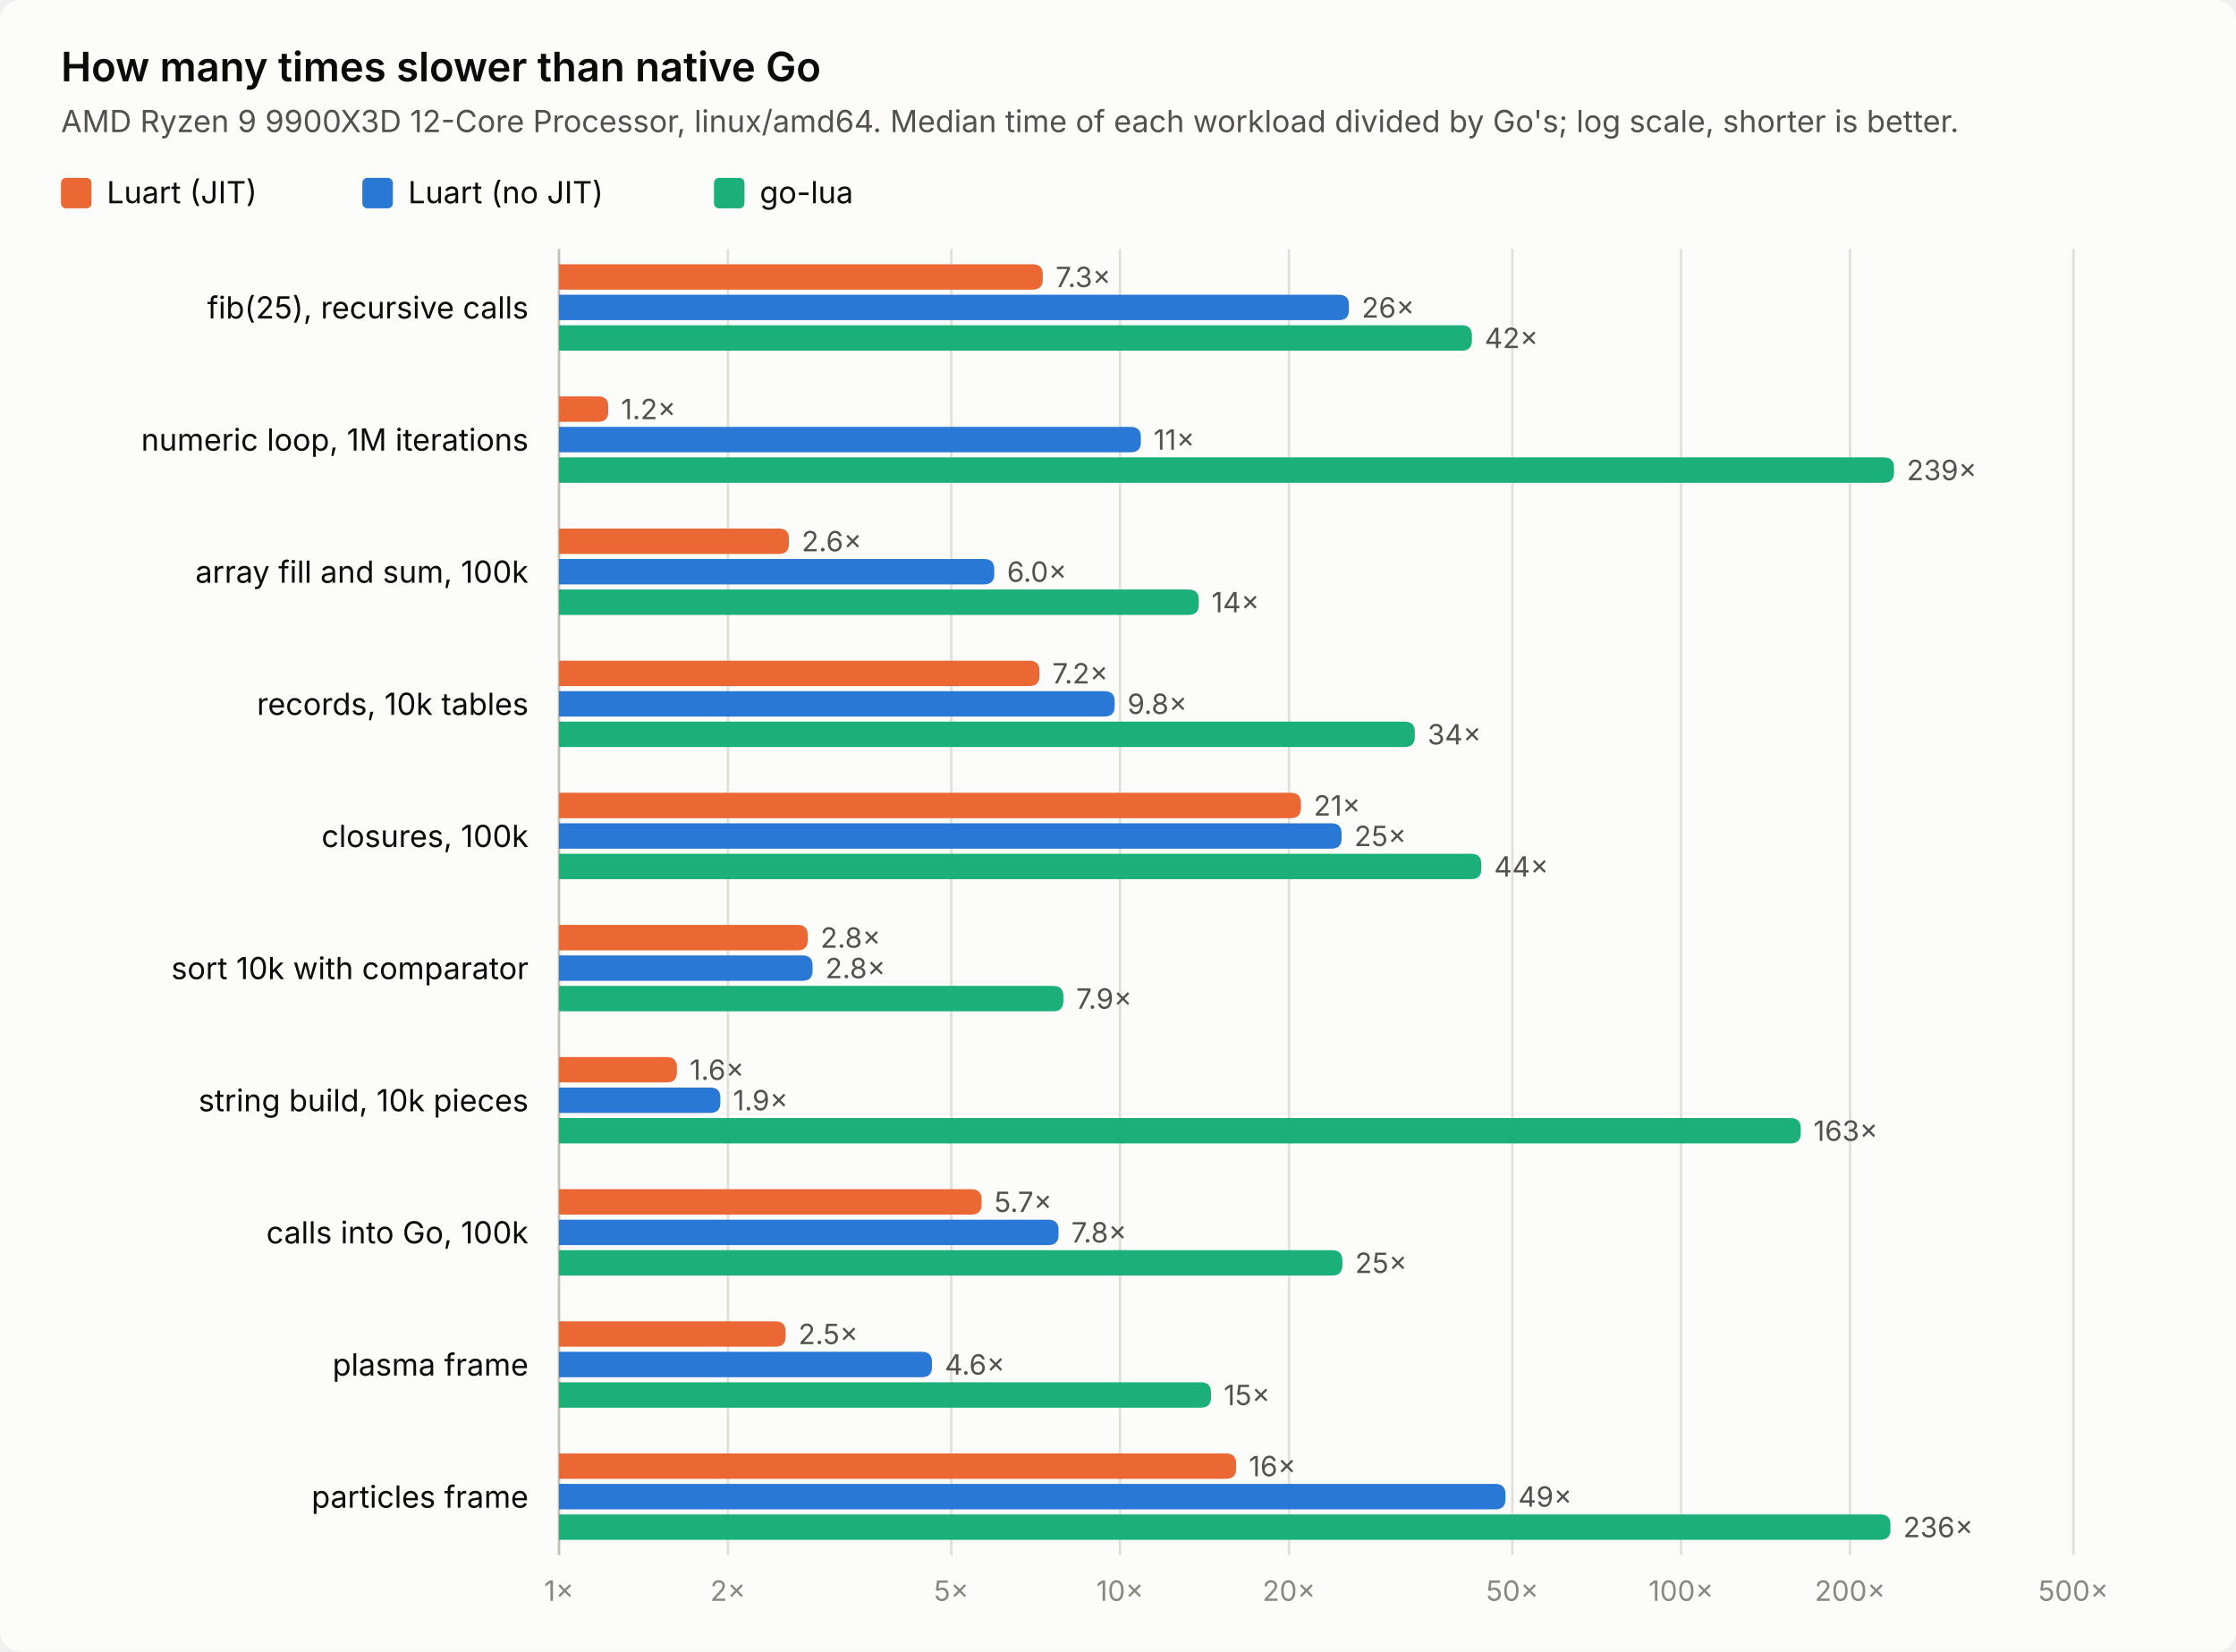
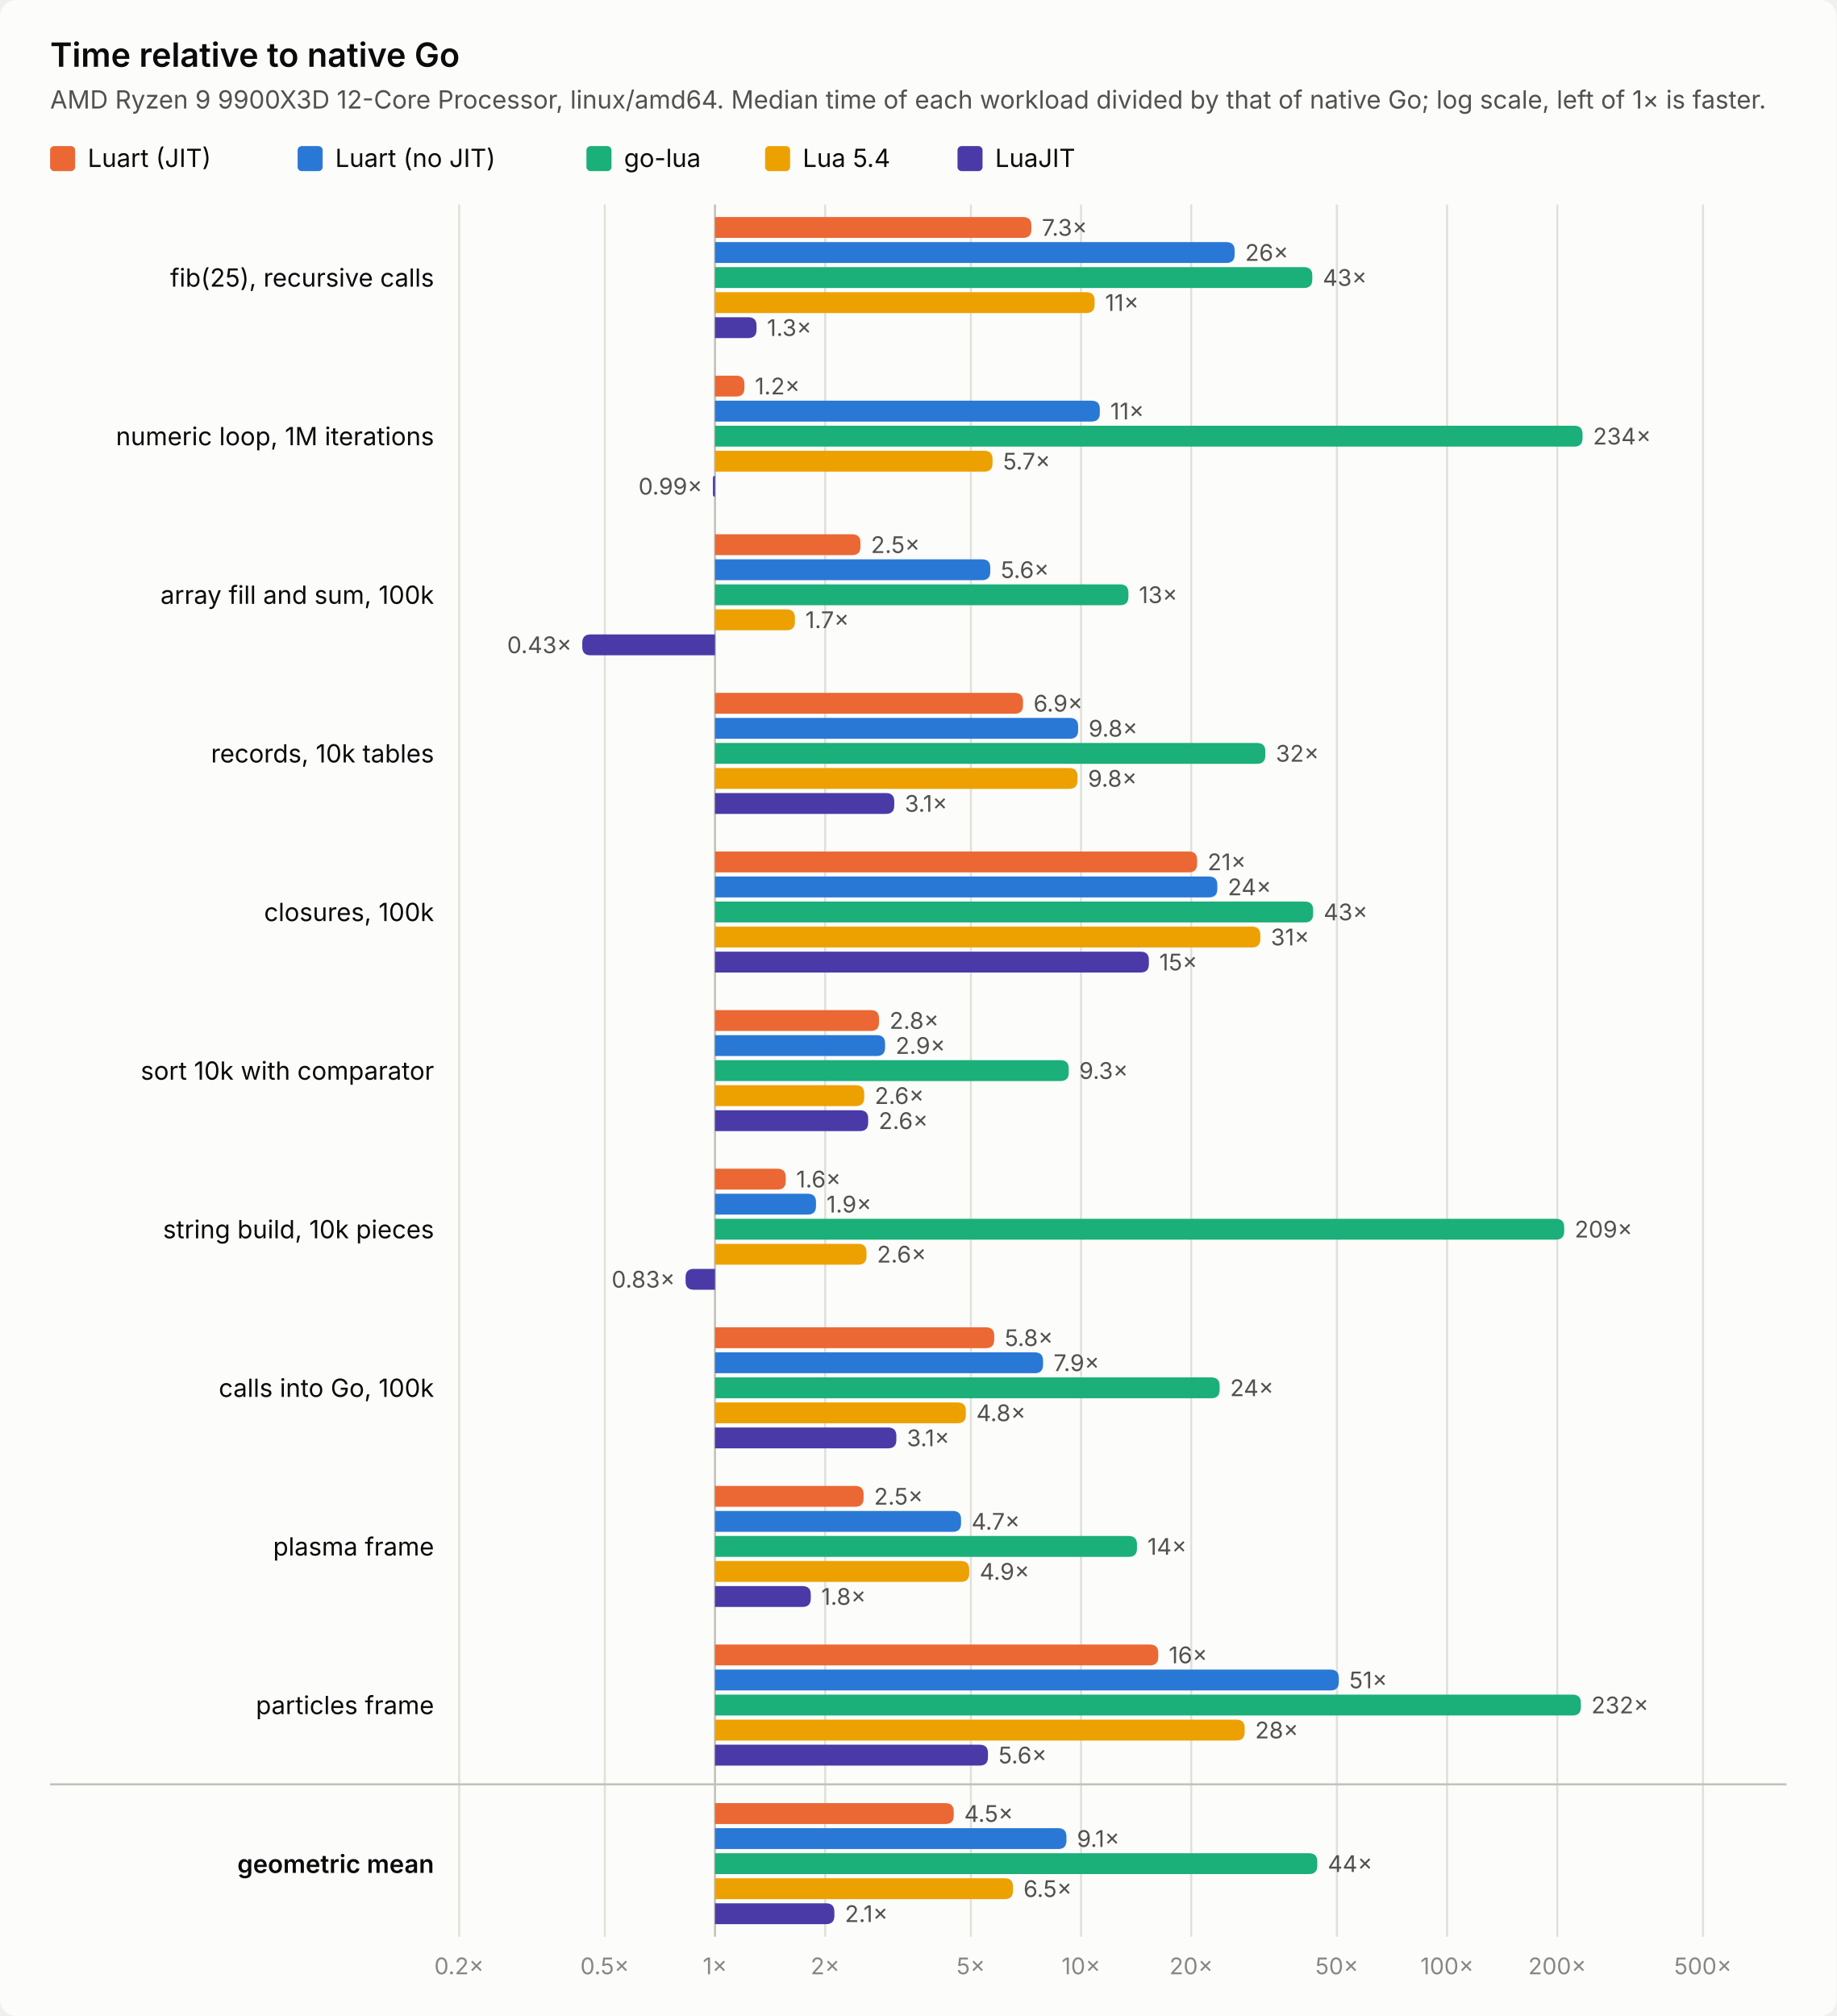
- <svg xmlns="http://www.w3.org/2000/svg" viewBox="0 0 880 650" width="880" height="650" role="img" aria-labelledby="t d">
+ <svg xmlns="http://www.w3.org/2000/svg" viewBox="0 0 880 966" width="880" height="966" role="img" aria-labelledby="t d">
  <style>
text { font-family: system-ui, -apple-system, "Segoe UI", sans-serif; }
.bg { fill: #fcfcfb; }
.title { fill: #0b0b0b; font-size: 16px; font-weight: 600; }
.sub { fill: #52514e; font-size: 12px; }
.label { fill: #0b0b0b; font-size: 12px; }
+ .mean { font-weight: 600; }
.value { fill: #52514e; font-size: 11px; font-variant-numeric: tabular-nums; }
.tick { fill: #898781; font-size: 11px; font-variant-numeric: tabular-nums; }
.grid { stroke: #e1e0d9; stroke-width: 1; }
.base { stroke: #c3c2b7; stroke-width: 1; }
- .s0 { fill: #2a78d6; } .s1 { fill: #eb6834; } .s2 { fill: #1baf7a; }
+ .s0 { fill: #2a78d6; } .s1 { fill: #eb6834; } .s2 { fill: #1baf7a; } .s3 { fill: #eda100; } .s4 { fill: #4a3aa7; }
@media (prefers-color-scheme: dark) {
  .bg { fill: #1a1a19; }
  .title, .label { fill: #ffffff; }
  .sub, .value { fill: #c3c2b7; }
  .grid { stroke: #2c2c2a; }
  .base { stroke: #383835; }
-   .s0 { fill: #3987e5; } .s1 { fill: #d95926; } .s2 { fill: #199e70; }
+   .s0 { fill: #3987e5; } .s1 { fill: #d95926; } .s2 { fill: #199e70; } .s3 { fill: #c98500; } .s4 { fill: #9085e9; }
}
</style>
-   <rect class="bg" width="880" height="650" rx="8" />
-   <text class="title" x="24" y="32">How many times slower than native Go</text>
-   <text class="sub" x="24" y="52">AMD Ryzen 9 9900X3D 12-Core Processor, linux/amd64. Median time of each workload divided by Go's; log scale, shorter is better.</text>
+   <rect class="bg" width="880" height="966" rx="8" />
+   <text class="title" x="24" y="32">Time relative to native Go</text>
+   <text class="sub" x="24" y="52">AMD Ryzen 9 9900X3D 12-Core Processor, linux/amd64. Median time of each workload divided by that of native Go; log scale, left of 1× is faster.</text>
  <rect class="s1" x="24" y="70" width="12" height="12" rx="2" />
  <text class="label" x="42" y="80">Luart (JIT)</text>
  <rect class="s0" x="142.6" y="70" width="12" height="12" rx="2" />
  <text class="label" x="160.6" y="80">Luart (no JIT)</text>
  <rect class="s2" x="281" y="70" width="12" height="12" rx="2" />
  <text class="label" x="299" y="80">go-lua</text>
-   <line class="base" x1="220.0" x2="220.0" y1="98" y2="612" />
-   <text class="tick" x="220.0" y="630" text-anchor="middle">1×</text>
-   <line class="grid" x1="286.5" x2="286.5" y1="98" y2="612" />
-   <text class="tick" x="286.5" y="630" text-anchor="middle">2×</text>
-   <line class="grid" x1="374.4" x2="374.4" y1="98" y2="612" />
-   <text class="tick" x="374.4" y="630" text-anchor="middle">5×</text>
-   <line class="grid" x1="440.8" x2="440.8" y1="98" y2="612" />
-   <text class="tick" x="440.8" y="630" text-anchor="middle">10×</text>
-   <line class="grid" x1="507.3" x2="507.3" y1="98" y2="612" />
-   <text class="tick" x="507.3" y="630" text-anchor="middle">20×</text>
-   <line class="grid" x1="595.2" x2="595.2" y1="98" y2="612" />
-   <text class="tick" x="595.2" y="630" text-anchor="middle">50×</text>
-   <line class="grid" x1="661.6" x2="661.6" y1="98" y2="612" />
-   <text class="tick" x="661.6" y="630" text-anchor="middle">100×</text>
-   <line class="grid" x1="728.1" x2="728.1" y1="98" y2="612" />
-   <text class="tick" x="728.1" y="630" text-anchor="middle">200×</text>
-   <line class="grid" x1="816.0" x2="816.0" y1="98" y2="612" />
-   <text class="tick" x="816.0" y="630" text-anchor="middle">500×</text>
-   <text class="label" x="208" y="121.0" text-anchor="end" dominant-baseline="middle">fib(25), recursive calls</text>
-   <path class="s1" d="M220.0 104.0H406.4Q410.4 104.0 410.4 108.0V110.0Q410.4 114.0 406.4 114.0H220.0Z" />
-   <text class="value" x="415.4" y="109.0" text-anchor="start" dominant-baseline="middle">7.3×</text>
-   <path class="s0" d="M220.0 116.0H526.9Q530.9 116.0 530.9 120.0V122.0Q530.9 126.0 526.9 126.0H220.0Z" />
-   <text class="value" x="535.9" y="121.0" text-anchor="start" dominant-baseline="middle">26×</text>
-   <path class="s2" d="M220.0 128.0H575.3Q579.3 128.0 579.3 132.0V134.0Q579.3 138.0 575.3 138.0H220.0Z" />
-   <text class="value" x="584.3" y="133.0" text-anchor="start" dominant-baseline="middle">42×</text>
-   <text class="label" x="208" y="173.0" text-anchor="end" dominant-baseline="middle">numeric loop, 1M iterations</text>
-   <path class="s1" d="M220.0 156.0H235.4Q239.4 156.0 239.4 160.0V162.0Q239.4 166.0 235.4 166.0H220.0Z" />
-   <text class="value" x="244.4" y="161.0" text-anchor="start" dominant-baseline="middle">1.2×</text>
-   <path class="s0" d="M220.0 168.0H445.0Q449.0 168.0 449.0 172.0V174.0Q449.0 178.0 445.0 178.0H220.0Z" />
-   <text class="value" x="454.0" y="173.0" text-anchor="start" dominant-baseline="middle">11×</text>
-   <path class="s2" d="M220.0 180.0H741.4Q745.4 180.0 745.4 184.0V186.0Q745.4 190.0 741.4 190.0H220.0Z" />
-   <text class="value" x="750.4" y="185.0" text-anchor="start" dominant-baseline="middle">239×</text>
-   <text class="label" x="208" y="225.0" text-anchor="end" dominant-baseline="middle">array fill and sum, 100k</text>
-   <path class="s1" d="M220.0 208.0H306.5Q310.5 208.0 310.5 212.0V214.0Q310.5 218.0 306.5 218.0H220.0Z" />
-   <text class="value" x="315.5" y="213.0" text-anchor="start" dominant-baseline="middle">2.6×</text>
-   <path class="s0" d="M220.0 220.0H387.3Q391.3 220.0 391.3 224.0V226.0Q391.3 230.0 387.3 230.0H220.0Z" />
-   <text class="value" x="396.3" y="225.0" text-anchor="start" dominant-baseline="middle">6.0×</text>
-   <path class="s2" d="M220.0 232.0H467.8Q471.8 232.0 471.8 236.0V238.0Q471.8 242.0 467.8 242.0H220.0Z" />
-   <text class="value" x="476.8" y="237.0" text-anchor="start" dominant-baseline="middle">14×</text>
-   <text class="label" x="208" y="277.0" text-anchor="end" dominant-baseline="middle">records, 10k tables</text>
-   <path class="s1" d="M220.0 260.0H405.1Q409.1 260.0 409.1 264.0V266.0Q409.1 270.0 405.1 270.0H220.0Z" />
-   <text class="value" x="414.1" y="265.0" text-anchor="start" dominant-baseline="middle">7.2×</text>
-   <path class="s0" d="M220.0 272.0H434.7Q438.7 272.0 438.7 276.0V278.0Q438.7 282.0 434.7 282.0H220.0Z" />
-   <text class="value" x="443.7" y="277.0" text-anchor="start" dominant-baseline="middle">9.8×</text>
-   <path class="s2" d="M220.0 284.0H552.8Q556.8 284.0 556.8 288.0V290.0Q556.8 294.0 552.8 294.0H220.0Z" />
-   <text class="value" x="561.8" y="289.0" text-anchor="start" dominant-baseline="middle">34×</text>
-   <text class="label" x="208" y="329.0" text-anchor="end" dominant-baseline="middle">closures, 100k</text>
-   <path class="s1" d="M220.0 312.0H508.0Q512.0 312.0 512.0 316.0V318.0Q512.0 322.0 508.0 322.0H220.0Z" />
-   <text class="value" x="517.0" y="317.0" text-anchor="start" dominant-baseline="middle">21×</text>
-   <path class="s0" d="M220.0 324.0H524.0Q528.0 324.0 528.0 328.0V330.0Q528.0 334.0 524.0 334.0H220.0Z" />
-   <text class="value" x="533.0" y="329.0" text-anchor="start" dominant-baseline="middle">25×</text>
-   <path class="s2" d="M220.0 336.0H579.0Q583.0 336.0 583.0 340.0V342.0Q583.0 346.0 579.0 346.0H220.0Z" />
-   <text class="value" x="588.0" y="341.0" text-anchor="start" dominant-baseline="middle">44×</text>
-   <text class="label" x="208" y="381.0" text-anchor="end" dominant-baseline="middle">sort 10k with comparator</text>
-   <path class="s1" d="M220.0 364.0H313.9Q317.9 364.0 317.9 368.0V370.0Q317.9 374.0 313.9 374.0H220.0Z" />
-   <text class="value" x="322.9" y="369.0" text-anchor="start" dominant-baseline="middle">2.8×</text>
-   <path class="s0" d="M220.0 376.0H315.8Q319.8 376.0 319.8 380.0V382.0Q319.8 386.0 315.8 386.0H220.0Z" />
-   <text class="value" x="324.8" y="381.0" text-anchor="start" dominant-baseline="middle">2.8×</text>
-   <path class="s2" d="M220.0 388.0H414.5Q418.5 388.0 418.5 392.0V394.0Q418.5 398.0 414.5 398.0H220.0Z" />
-   <text class="value" x="423.5" y="393.0" text-anchor="start" dominant-baseline="middle">7.9×</text>
-   <text class="label" x="208" y="433.0" text-anchor="end" dominant-baseline="middle">string build, 10k pieces</text>
-   <path class="s1" d="M220.0 416.0H262.4Q266.4 416.0 266.4 420.0V422.0Q266.4 426.0 262.4 426.0H220.0Z" />
-   <text class="value" x="271.4" y="421.0" text-anchor="start" dominant-baseline="middle">1.6×</text>
-   <path class="s0" d="M220.0 428.0H279.5Q283.5 428.0 283.5 432.0V434.0Q283.5 438.0 279.5 438.0H220.0Z" />
-   <text class="value" x="288.5" y="433.0" text-anchor="start" dominant-baseline="middle">1.9×</text>
-   <path class="s2" d="M220.0 440.0H704.7Q708.7 440.0 708.7 444.0V446.0Q708.7 450.0 704.7 450.0H220.0Z" />
-   <text class="value" x="713.7" y="445.0" text-anchor="start" dominant-baseline="middle">163×</text>
-   <text class="label" x="208" y="485.0" text-anchor="end" dominant-baseline="middle">calls into Go, 100k</text>
-   <path class="s1" d="M220.0 468.0H382.3Q386.3 468.0 386.3 472.0V474.0Q386.3 478.0 382.3 478.0H220.0Z" />
-   <text class="value" x="391.3" y="473.0" text-anchor="start" dominant-baseline="middle">5.7×</text>
-   <path class="s0" d="M220.0 480.0H412.6Q416.6 480.0 416.6 484.0V486.0Q416.6 490.0 412.6 490.0H220.0Z" />
-   <text class="value" x="421.6" y="485.0" text-anchor="start" dominant-baseline="middle">7.8×</text>
-   <path class="s2" d="M220.0 492.0H524.3Q528.3 492.0 528.3 496.0V498.0Q528.3 502.0 524.3 502.0H220.0Z" />
-   <text class="value" x="533.3" y="497.0" text-anchor="start" dominant-baseline="middle">25×</text>
-   <text class="label" x="208" y="537.0" text-anchor="end" dominant-baseline="middle">plasma frame</text>
-   <path class="s1" d="M220.0 520.0H305.2Q309.2 520.0 309.2 524.0V526.0Q309.2 530.0 305.2 530.0H220.0Z" />
-   <text class="value" x="314.2" y="525.0" text-anchor="start" dominant-baseline="middle">2.5×</text>
-   <path class="s0" d="M220.0 532.0H362.8Q366.8 532.0 366.8 536.0V538.0Q366.8 542.0 362.8 542.0H220.0Z" />
-   <text class="value" x="371.8" y="537.0" text-anchor="start" dominant-baseline="middle">4.6×</text>
-   <path class="s2" d="M220.0 544.0H472.6Q476.6 544.0 476.6 548.0V550.0Q476.6 554.0 472.6 554.0H220.0Z" />
-   <text class="value" x="481.6" y="549.0" text-anchor="start" dominant-baseline="middle">15×</text>
-   <text class="label" x="208" y="589.0" text-anchor="end" dominant-baseline="middle">particles frame</text>
-   <path class="s1" d="M220.0 572.0H482.5Q486.5 572.0 486.5 576.0V578.0Q486.5 582.0 482.5 582.0H220.0Z" />
-   <text class="value" x="491.5" y="577.0" text-anchor="start" dominant-baseline="middle">16×</text>
-   <path class="s0" d="M220.0 584.0H588.5Q592.5 584.0 592.5 588.0V590.0Q592.5 594.0 588.5 594.0H220.0Z" />
-   <text class="value" x="597.5" y="589.0" text-anchor="start" dominant-baseline="middle">49×</text>
-   <path class="s2" d="M220.0 596.0H740.0Q744.0 596.0 744.0 600.0V602.0Q744.0 606.0 740.0 606.0H220.0Z" />
-   <text class="value" x="749.0" y="601.0" text-anchor="start" dominant-baseline="middle">236×</text>
+   <rect class="s3" x="366.6" y="70" width="12" height="12" rx="2" />
+   <text class="label" x="384.6" y="80">Lua 5.4</text>
+   <rect class="s4" x="458.8" y="70" width="12" height="12" rx="2" />
+   <text class="label" x="476.8" y="80">LuaJIT</text>
+   <line class="grid" x1="220.0" x2="220.0" y1="98" y2="928" />
+   <text class="tick" x="220.0" y="946" text-anchor="middle">0.2×</text>
+   <line class="grid" x1="289.8" x2="289.8" y1="98" y2="928" />
+   <text class="tick" x="289.8" y="946" text-anchor="middle">0.5×</text>
+   <line class="base" x1="342.6" x2="342.6" y1="98" y2="928" />
+   <text class="tick" x="342.6" y="946" text-anchor="middle">1×</text>
+   <line class="grid" x1="395.4" x2="395.4" y1="98" y2="928" />
+   <text class="tick" x="395.4" y="946" text-anchor="middle">2×</text>
+   <line class="grid" x1="465.2" x2="465.2" y1="98" y2="928" />
+   <text class="tick" x="465.2" y="946" text-anchor="middle">5×</text>
+   <line class="grid" x1="518.0" x2="518.0" y1="98" y2="928" />
+   <text class="tick" x="518.0" y="946" text-anchor="middle">10×</text>
+   <line class="grid" x1="570.8" x2="570.8" y1="98" y2="928" />
+   <text class="tick" x="570.8" y="946" text-anchor="middle">20×</text>
+   <line class="grid" x1="640.6" x2="640.6" y1="98" y2="928" />
+   <text class="tick" x="640.6" y="946" text-anchor="middle">50×</text>
+   <line class="grid" x1="693.4" x2="693.4" y1="98" y2="928" />
+   <text class="tick" x="693.4" y="946" text-anchor="middle">100×</text>
+   <line class="grid" x1="746.2" x2="746.2" y1="98" y2="928" />
+   <text class="tick" x="746.2" y="946" text-anchor="middle">200×</text>
+   <line class="grid" x1="816.0" x2="816.0" y1="98" y2="928" />
+   <text class="tick" x="816.0" y="946" text-anchor="middle">500×</text>
+   <text class="label" x="208" y="133.0" text-anchor="end" dominant-baseline="middle">fib(25), recursive calls</text>
+   <path class="s1" d="M342.6 104.0H490.2Q494.2 104.0 494.2 108.0V110.0Q494.2 114.0 490.2 114.0H342.6Z" />
+   <text class="value" x="499.2" y="109.0" text-anchor="start" dominant-baseline="middle">7.3×</text>
+   <path class="s0" d="M342.6 116.0H587.6Q591.6 116.0 591.6 120.0V122.0Q591.6 126.0 587.6 126.0H342.6Z" />
+   <text class="value" x="596.6" y="121.0" text-anchor="start" dominant-baseline="middle">26×</text>
+   <path class="s2" d="M342.6 128.0H624.8Q628.8 128.0 628.8 132.0V134.0Q628.8 138.0 624.8 138.0H342.6Z" />
+   <text class="value" x="633.8" y="133.0" text-anchor="start" dominant-baseline="middle">43×</text>
+   <path class="s3" d="M342.6 140.0H520.5Q524.5 140.0 524.5 144.0V146.0Q524.5 150.0 520.5 150.0H342.6Z" />
+   <text class="value" x="529.5" y="145.0" text-anchor="start" dominant-baseline="middle">11×</text>
+   <path class="s4" d="M342.6 152.0H358.5Q362.5 152.0 362.5 156.0V158.0Q362.5 162.0 358.5 162.0H342.6Z" />
+   <text class="value" x="367.5" y="157.0" text-anchor="start" dominant-baseline="middle">1.3×</text>
+   <text class="label" x="208" y="209.0" text-anchor="end" dominant-baseline="middle">numeric loop, 1M iterations</text>
+   <path class="s1" d="M342.6 180.0H352.7Q356.7 180.0 356.7 184.0V186.0Q356.7 190.0 352.7 190.0H342.6Z" />
+   <text class="value" x="361.7" y="185.0" text-anchor="start" dominant-baseline="middle">1.2×</text>
+   <path class="s0" d="M342.6 192.0H523.0Q527.0 192.0 527.0 196.0V198.0Q527.0 202.0 523.0 202.0H342.6Z" />
+   <text class="value" x="532.0" y="197.0" text-anchor="start" dominant-baseline="middle">11×</text>
+   <path class="s2" d="M342.6 204.0H754.3Q758.3 204.0 758.3 208.0V210.0Q758.3 214.0 754.3 214.0H342.6Z" />
+   <text class="value" x="763.3" y="209.0" text-anchor="start" dominant-baseline="middle">234×</text>
+   <path class="s3" d="M342.6 216.0H471.6Q475.6 216.0 475.6 220.0V222.0Q475.6 226.0 471.6 226.0H342.6Z" />
+   <text class="value" x="480.6" y="221.0" text-anchor="start" dominant-baseline="middle">5.7×</text>
+   <path class="s4" d="M342.6 228.0H342.6Q341.6 228.0 341.6 229.0V237.0Q341.6 238.0 342.6 238.0H342.6Z" />
+   <text class="value" x="336.6" y="233.0" text-anchor="end" dominant-baseline="middle">0.99×</text>
+   <text class="label" x="208" y="285.0" text-anchor="end" dominant-baseline="middle">array fill and sum, 100k</text>
+   <path class="s1" d="M342.6 256.0H408.3Q412.3 256.0 412.3 260.0V262.0Q412.3 266.0 408.3 266.0H342.6Z" />
+   <text class="value" x="417.3" y="261.0" text-anchor="start" dominant-baseline="middle">2.5×</text>
+   <path class="s0" d="M342.6 268.0H470.5Q474.5 268.0 474.5 272.0V274.0Q474.5 278.0 470.5 278.0H342.6Z" />
+   <text class="value" x="479.5" y="273.0" text-anchor="start" dominant-baseline="middle">5.6×</text>
+   <path class="s2" d="M342.6 280.0H536.7Q540.7 280.0 540.7 284.0V286.0Q540.7 290.0 536.7 290.0H342.6Z" />
+   <text class="value" x="545.7" y="285.0" text-anchor="start" dominant-baseline="middle">13×</text>
+   <path class="s3" d="M342.6 292.0H376.9Q380.9 292.0 380.9 296.0V298.0Q380.9 302.0 376.9 302.0H342.6Z" />
+   <text class="value" x="385.9" y="297.0" text-anchor="start" dominant-baseline="middle">1.7×</text>
+   <path class="s4" d="M342.6 304.0H283.0Q279.0 304.0 279.0 308.0V310.0Q279.0 314.0 283.0 314.0H342.6Z" />
+   <text class="value" x="274.0" y="309.0" text-anchor="end" dominant-baseline="middle">0.43×</text>
+   <text class="label" x="208" y="361.0" text-anchor="end" dominant-baseline="middle">records, 10k tables</text>
+   <path class="s1" d="M342.6 332.0H486.2Q490.2 332.0 490.2 336.0V338.0Q490.2 342.0 486.2 342.0H342.6Z" />
+   <text class="value" x="495.2" y="337.0" text-anchor="start" dominant-baseline="middle">6.9×</text>
+   <path class="s0" d="M342.6 344.0H512.6Q516.6 344.0 516.6 348.0V350.0Q516.6 354.0 512.6 354.0H342.6Z" />
+   <text class="value" x="521.6" y="349.0" text-anchor="start" dominant-baseline="middle">9.8×</text>
+   <path class="s2" d="M342.6 356.0H602.3Q606.3 356.0 606.3 360.0V362.0Q606.3 366.0 602.3 366.0H342.6Z" />
+   <text class="value" x="611.3" y="361.0" text-anchor="start" dominant-baseline="middle">32×</text>
+   <path class="s3" d="M342.6 368.0H512.3Q516.3 368.0 516.3 372.0V374.0Q516.3 378.0 512.3 378.0H342.6Z" />
+   <text class="value" x="521.3" y="373.0" text-anchor="start" dominant-baseline="middle">9.8×</text>
+   <path class="s4" d="M342.6 380.0H424.5Q428.5 380.0 428.5 384.0V386.0Q428.5 390.0 424.5 390.0H342.6Z" />
+   <text class="value" x="433.5" y="385.0" text-anchor="start" dominant-baseline="middle">3.1×</text>
+   <text class="label" x="208" y="437.0" text-anchor="end" dominant-baseline="middle">closures, 100k</text>
+   <path class="s1" d="M342.6 408.0H569.6Q573.6 408.0 573.6 412.0V414.0Q573.6 418.0 569.6 418.0H342.6Z" />
+   <text class="value" x="578.6" y="413.0" text-anchor="start" dominant-baseline="middle">21×</text>
+   <path class="s0" d="M342.6 420.0H579.3Q583.3 420.0 583.3 424.0V426.0Q583.3 430.0 579.3 430.0H342.6Z" />
+   <text class="value" x="588.3" y="425.0" text-anchor="start" dominant-baseline="middle">24×</text>
+   <path class="s2" d="M342.6 432.0H625.2Q629.2 432.0 629.2 436.0V438.0Q629.2 442.0 625.2 442.0H342.6Z" />
+   <text class="value" x="634.2" y="437.0" text-anchor="start" dominant-baseline="middle">43×</text>
+   <path class="s3" d="M342.6 444.0H599.9Q603.9 444.0 603.9 448.0V450.0Q603.9 454.0 599.9 454.0H342.6Z" />
+   <text class="value" x="608.9" y="449.0" text-anchor="start" dominant-baseline="middle">31×</text>
+   <path class="s4" d="M342.6 456.0H546.5Q550.5 456.0 550.5 460.0V462.0Q550.5 466.0 546.5 466.0H342.6Z" />
+   <text class="value" x="555.5" y="461.0" text-anchor="start" dominant-baseline="middle">15×</text>
+   <text class="label" x="208" y="513.0" text-anchor="end" dominant-baseline="middle">sort 10k with comparator</text>
+   <path class="s1" d="M342.6 484.0H417.2Q421.2 484.0 421.2 488.0V490.0Q421.2 494.0 417.2 494.0H342.6Z" />
+   <text class="value" x="426.2" y="489.0" text-anchor="start" dominant-baseline="middle">2.8×</text>
+   <path class="s0" d="M342.6 496.0H420.1Q424.1 496.0 424.1 500.0V502.0Q424.1 506.0 420.1 506.0H342.6Z" />
+   <text class="value" x="429.1" y="501.0" text-anchor="start" dominant-baseline="middle">2.9×</text>
+   <path class="s2" d="M342.6 508.0H508.1Q512.1 508.0 512.1 512.0V514.0Q512.1 518.0 508.1 518.0H342.6Z" />
+   <text class="value" x="517.1" y="513.0" text-anchor="start" dominant-baseline="middle">9.3×</text>
+   <path class="s3" d="M342.6 520.0H410.1Q414.1 520.0 414.1 524.0V526.0Q414.1 530.0 410.1 530.0H342.6Z" />
+   <text class="value" x="419.1" y="525.0" text-anchor="start" dominant-baseline="middle">2.6×</text>
+   <path class="s4" d="M342.6 532.0H412.0Q416.0 532.0 416.0 536.0V538.0Q416.0 542.0 412.0 542.0H342.6Z" />
+   <text class="value" x="421.0" y="537.0" text-anchor="start" dominant-baseline="middle">2.6×</text>
+   <text class="label" x="208" y="589.0" text-anchor="end" dominant-baseline="middle">string build, 10k pieces</text>
+   <path class="s1" d="M342.6 560.0H372.5Q376.5 560.0 376.5 564.0V566.0Q376.5 570.0 372.5 570.0H342.6Z" />
+   <text class="value" x="381.5" y="565.0" text-anchor="start" dominant-baseline="middle">1.6×</text>
+   <path class="s0" d="M342.6 572.0H387.0Q391.0 572.0 391.0 576.0V578.0Q391.0 582.0 387.0 582.0H342.6Z" />
+   <text class="value" x="396.0" y="577.0" text-anchor="start" dominant-baseline="middle">1.9×</text>
+   <path class="s2" d="M342.6 584.0H745.5Q749.5 584.0 749.5 588.0V590.0Q749.5 594.0 745.5 594.0H342.6Z" />
+   <text class="value" x="754.5" y="589.0" text-anchor="start" dominant-baseline="middle">209×</text>
+   <path class="s3" d="M342.6 596.0H411.2Q415.2 596.0 415.2 600.0V602.0Q415.2 606.0 411.2 606.0H342.6Z" />
+   <text class="value" x="420.2" y="601.0" text-anchor="start" dominant-baseline="middle">2.6×</text>
+   <path class="s4" d="M342.6 608.0H332.5Q328.5 608.0 328.5 612.0V614.0Q328.5 618.0 332.5 618.0H342.6Z" />
+   <text class="value" x="323.5" y="613.0" text-anchor="end" dominant-baseline="middle">0.83×</text>
+   <text class="label" x="208" y="665.0" text-anchor="end" dominant-baseline="middle">calls into Go, 100k</text>
+   <path class="s1" d="M342.6 636.0H472.4Q476.4 636.0 476.4 640.0V642.0Q476.4 646.0 472.4 646.0H342.6Z" />
+   <text class="value" x="481.4" y="641.0" text-anchor="start" dominant-baseline="middle">5.8×</text>
+   <path class="s0" d="M342.6 648.0H495.8Q499.8 648.0 499.8 652.0V654.0Q499.8 658.0 495.8 658.0H342.6Z" />
+   <text class="value" x="504.8" y="653.0" text-anchor="start" dominant-baseline="middle">7.9×</text>
+   <path class="s2" d="M342.6 660.0H580.4Q584.4 660.0 584.4 664.0V666.0Q584.4 670.0 580.4 670.0H342.6Z" />
+   <text class="value" x="589.4" y="665.0" text-anchor="start" dominant-baseline="middle">24×</text>
+   <path class="s3" d="M342.6 672.0H458.8Q462.8 672.0 462.8 676.0V678.0Q462.8 682.0 458.8 682.0H342.6Z" />
+   <text class="value" x="467.8" y="677.0" text-anchor="start" dominant-baseline="middle">4.8×</text>
+   <path class="s4" d="M342.6 684.0H425.5Q429.5 684.0 429.5 688.0V690.0Q429.5 694.0 425.5 694.0H342.6Z" />
+   <text class="value" x="434.5" y="689.0" text-anchor="start" dominant-baseline="middle">3.1×</text>
+   <text class="label" x="208" y="741.0" text-anchor="end" dominant-baseline="middle">plasma frame</text>
+   <path class="s1" d="M342.6 712.0H409.8Q413.8 712.0 413.8 716.0V718.0Q413.8 722.0 409.8 722.0H342.6Z" />
+   <text class="value" x="418.8" y="717.0" text-anchor="start" dominant-baseline="middle">2.5×</text>
+   <path class="s0" d="M342.6 724.0H456.5Q460.5 724.0 460.5 728.0V730.0Q460.5 734.0 456.5 734.0H342.6Z" />
+   <text class="value" x="465.5" y="729.0" text-anchor="start" dominant-baseline="middle">4.7×</text>
+   <path class="s2" d="M342.6 736.0H540.8Q544.8 736.0 544.8 740.0V742.0Q544.8 746.0 540.8 746.0H342.6Z" />
+   <text class="value" x="549.8" y="741.0" text-anchor="start" dominant-baseline="middle">14×</text>
+   <path class="s3" d="M342.6 748.0H460.4Q464.4 748.0 464.4 752.0V754.0Q464.4 758.0 460.4 758.0H342.6Z" />
+   <text class="value" x="469.4" y="753.0" text-anchor="start" dominant-baseline="middle">4.9×</text>
+   <path class="s4" d="M342.6 760.0H384.5Q388.5 760.0 388.5 764.0V766.0Q388.5 770.0 384.5 770.0H342.6Z" />
+   <text class="value" x="393.5" y="765.0" text-anchor="start" dominant-baseline="middle">1.8×</text>
+   <text class="label" x="208" y="817.0" text-anchor="end" dominant-baseline="middle">particles frame</text>
+   <path class="s1" d="M342.6 788.0H551.0Q555.0 788.0 555.0 792.0V794.0Q555.0 798.0 551.0 798.0H342.6Z" />
+   <text class="value" x="560.0" y="793.0" text-anchor="start" dominant-baseline="middle">16×</text>
+   <path class="s0" d="M342.6 800.0H637.5Q641.5 800.0 641.5 804.0V806.0Q641.5 810.0 637.5 810.0H342.6Z" />
+   <text class="value" x="646.5" y="805.0" text-anchor="start" dominant-baseline="middle">51×</text>
+   <path class="s2" d="M342.6 812.0H753.5Q757.5 812.0 757.5 816.0V818.0Q757.5 822.0 753.5 822.0H342.6Z" />
+   <text class="value" x="762.5" y="817.0" text-anchor="start" dominant-baseline="middle">232×</text>
+   <path class="s3" d="M342.6 824.0H592.4Q596.4 824.0 596.4 828.0V830.0Q596.4 834.0 592.4 834.0H342.6Z" />
+   <text class="value" x="601.4" y="829.0" text-anchor="start" dominant-baseline="middle">28×</text>
+   <path class="s4" d="M342.6 836.0H469.4Q473.4 836.0 473.4 840.0V842.0Q473.4 846.0 469.4 846.0H342.6Z" />
+   <text class="value" x="478.4" y="841.0" text-anchor="start" dominant-baseline="middle">5.6×</text>
+   <line class="base" x1="24" x2="856" y1="855.0" y2="855.0" />
+   <text class="label mean" x="208" y="893.0" text-anchor="end" dominant-baseline="middle">geometric mean</text>
+   <path class="s1" d="M342.6 864.0H453.0Q457.0 864.0 457.0 868.0V870.0Q457.0 874.0 453.0 874.0H342.6Z" />
+   <text class="value" x="462.0" y="869.0" text-anchor="start" dominant-baseline="middle">4.5×</text>
+   <path class="s0" d="M342.6 876.0H507.0Q511.0 876.0 511.0 880.0V882.0Q511.0 886.0 507.0 886.0H342.6Z" />
+   <text class="value" x="516.0" y="881.0" text-anchor="start" dominant-baseline="middle">9.1×</text>
+   <path class="s2" d="M342.6 888.0H627.2Q631.2 888.0 631.2 892.0V894.0Q631.2 898.0 627.2 898.0H342.6Z" />
+   <text class="value" x="636.2" y="893.0" text-anchor="start" dominant-baseline="middle">44×</text>
+   <path class="s3" d="M342.6 900.0H481.4Q485.4 900.0 485.4 904.0V906.0Q485.4 910.0 481.4 910.0H342.6Z" />
+   <text class="value" x="490.4" y="905.0" text-anchor="start" dominant-baseline="middle">6.5×</text>
+   <path class="s4" d="M342.6 912.0H395.8Q399.8 912.0 399.8 916.0V918.0Q399.8 922.0 395.8 922.0H342.6Z" />
+   <text class="value" x="404.8" y="917.0" text-anchor="start" dominant-baseline="middle">2.1×</text>
</svg>
